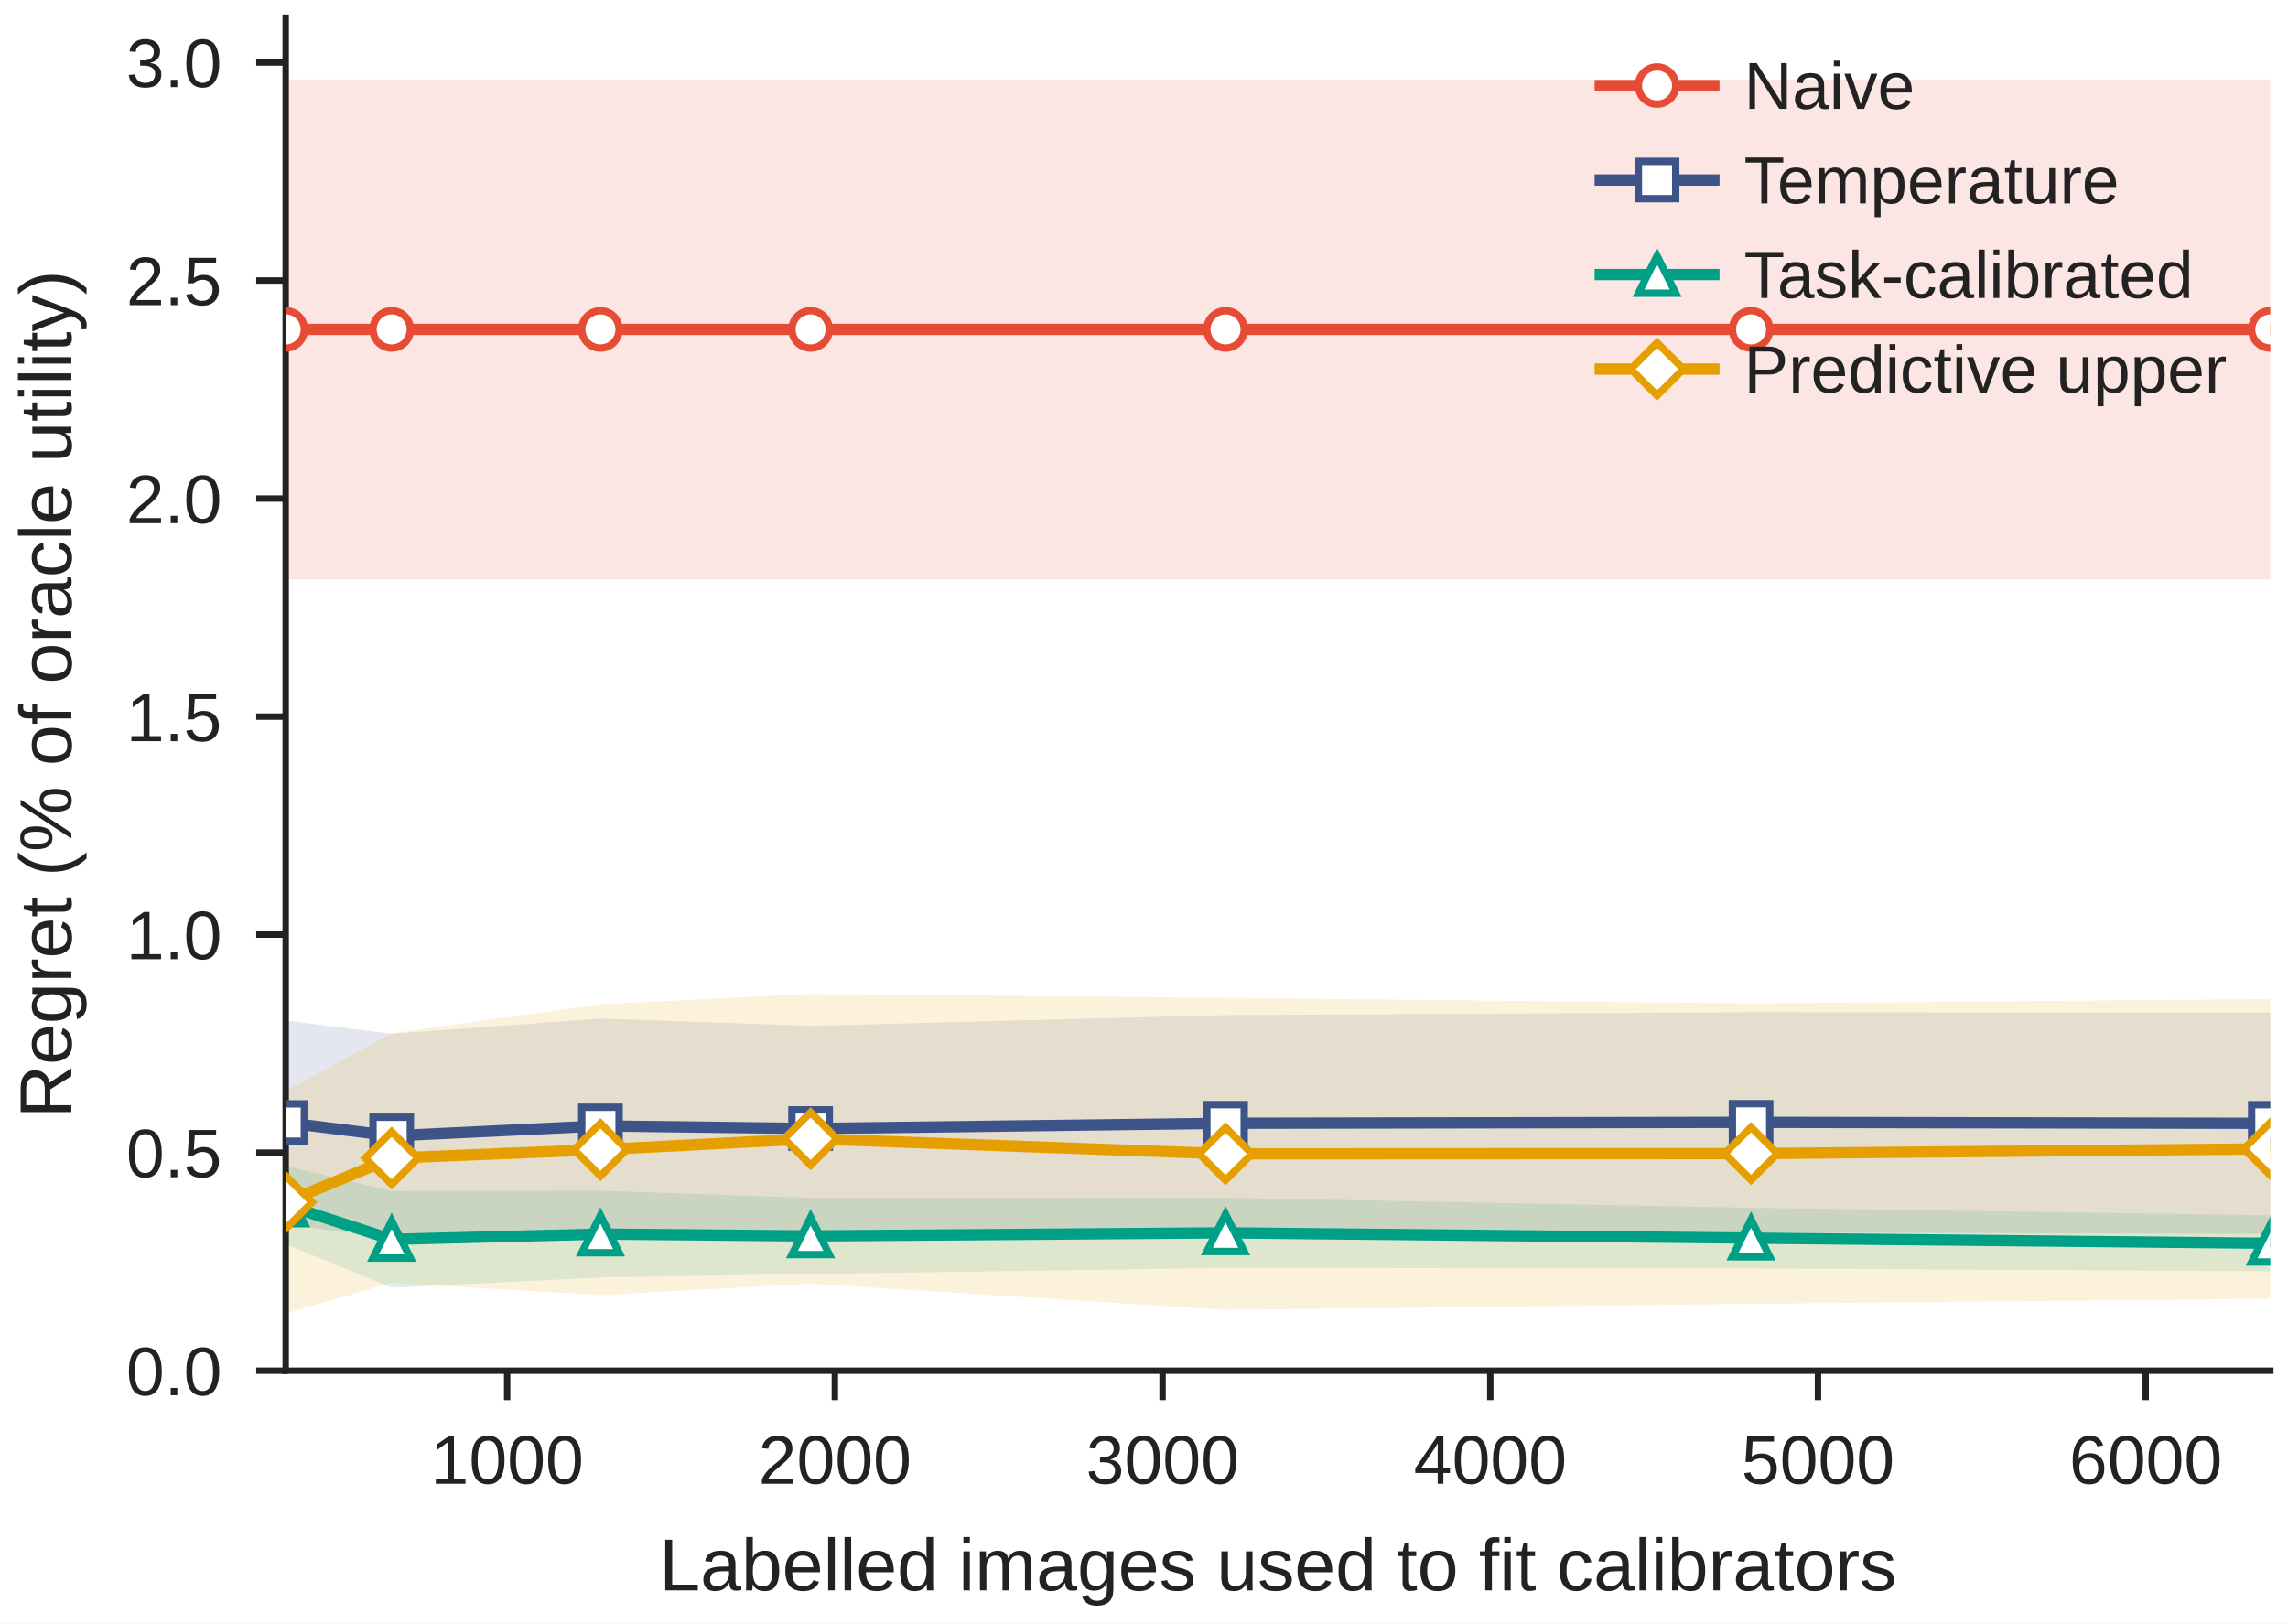
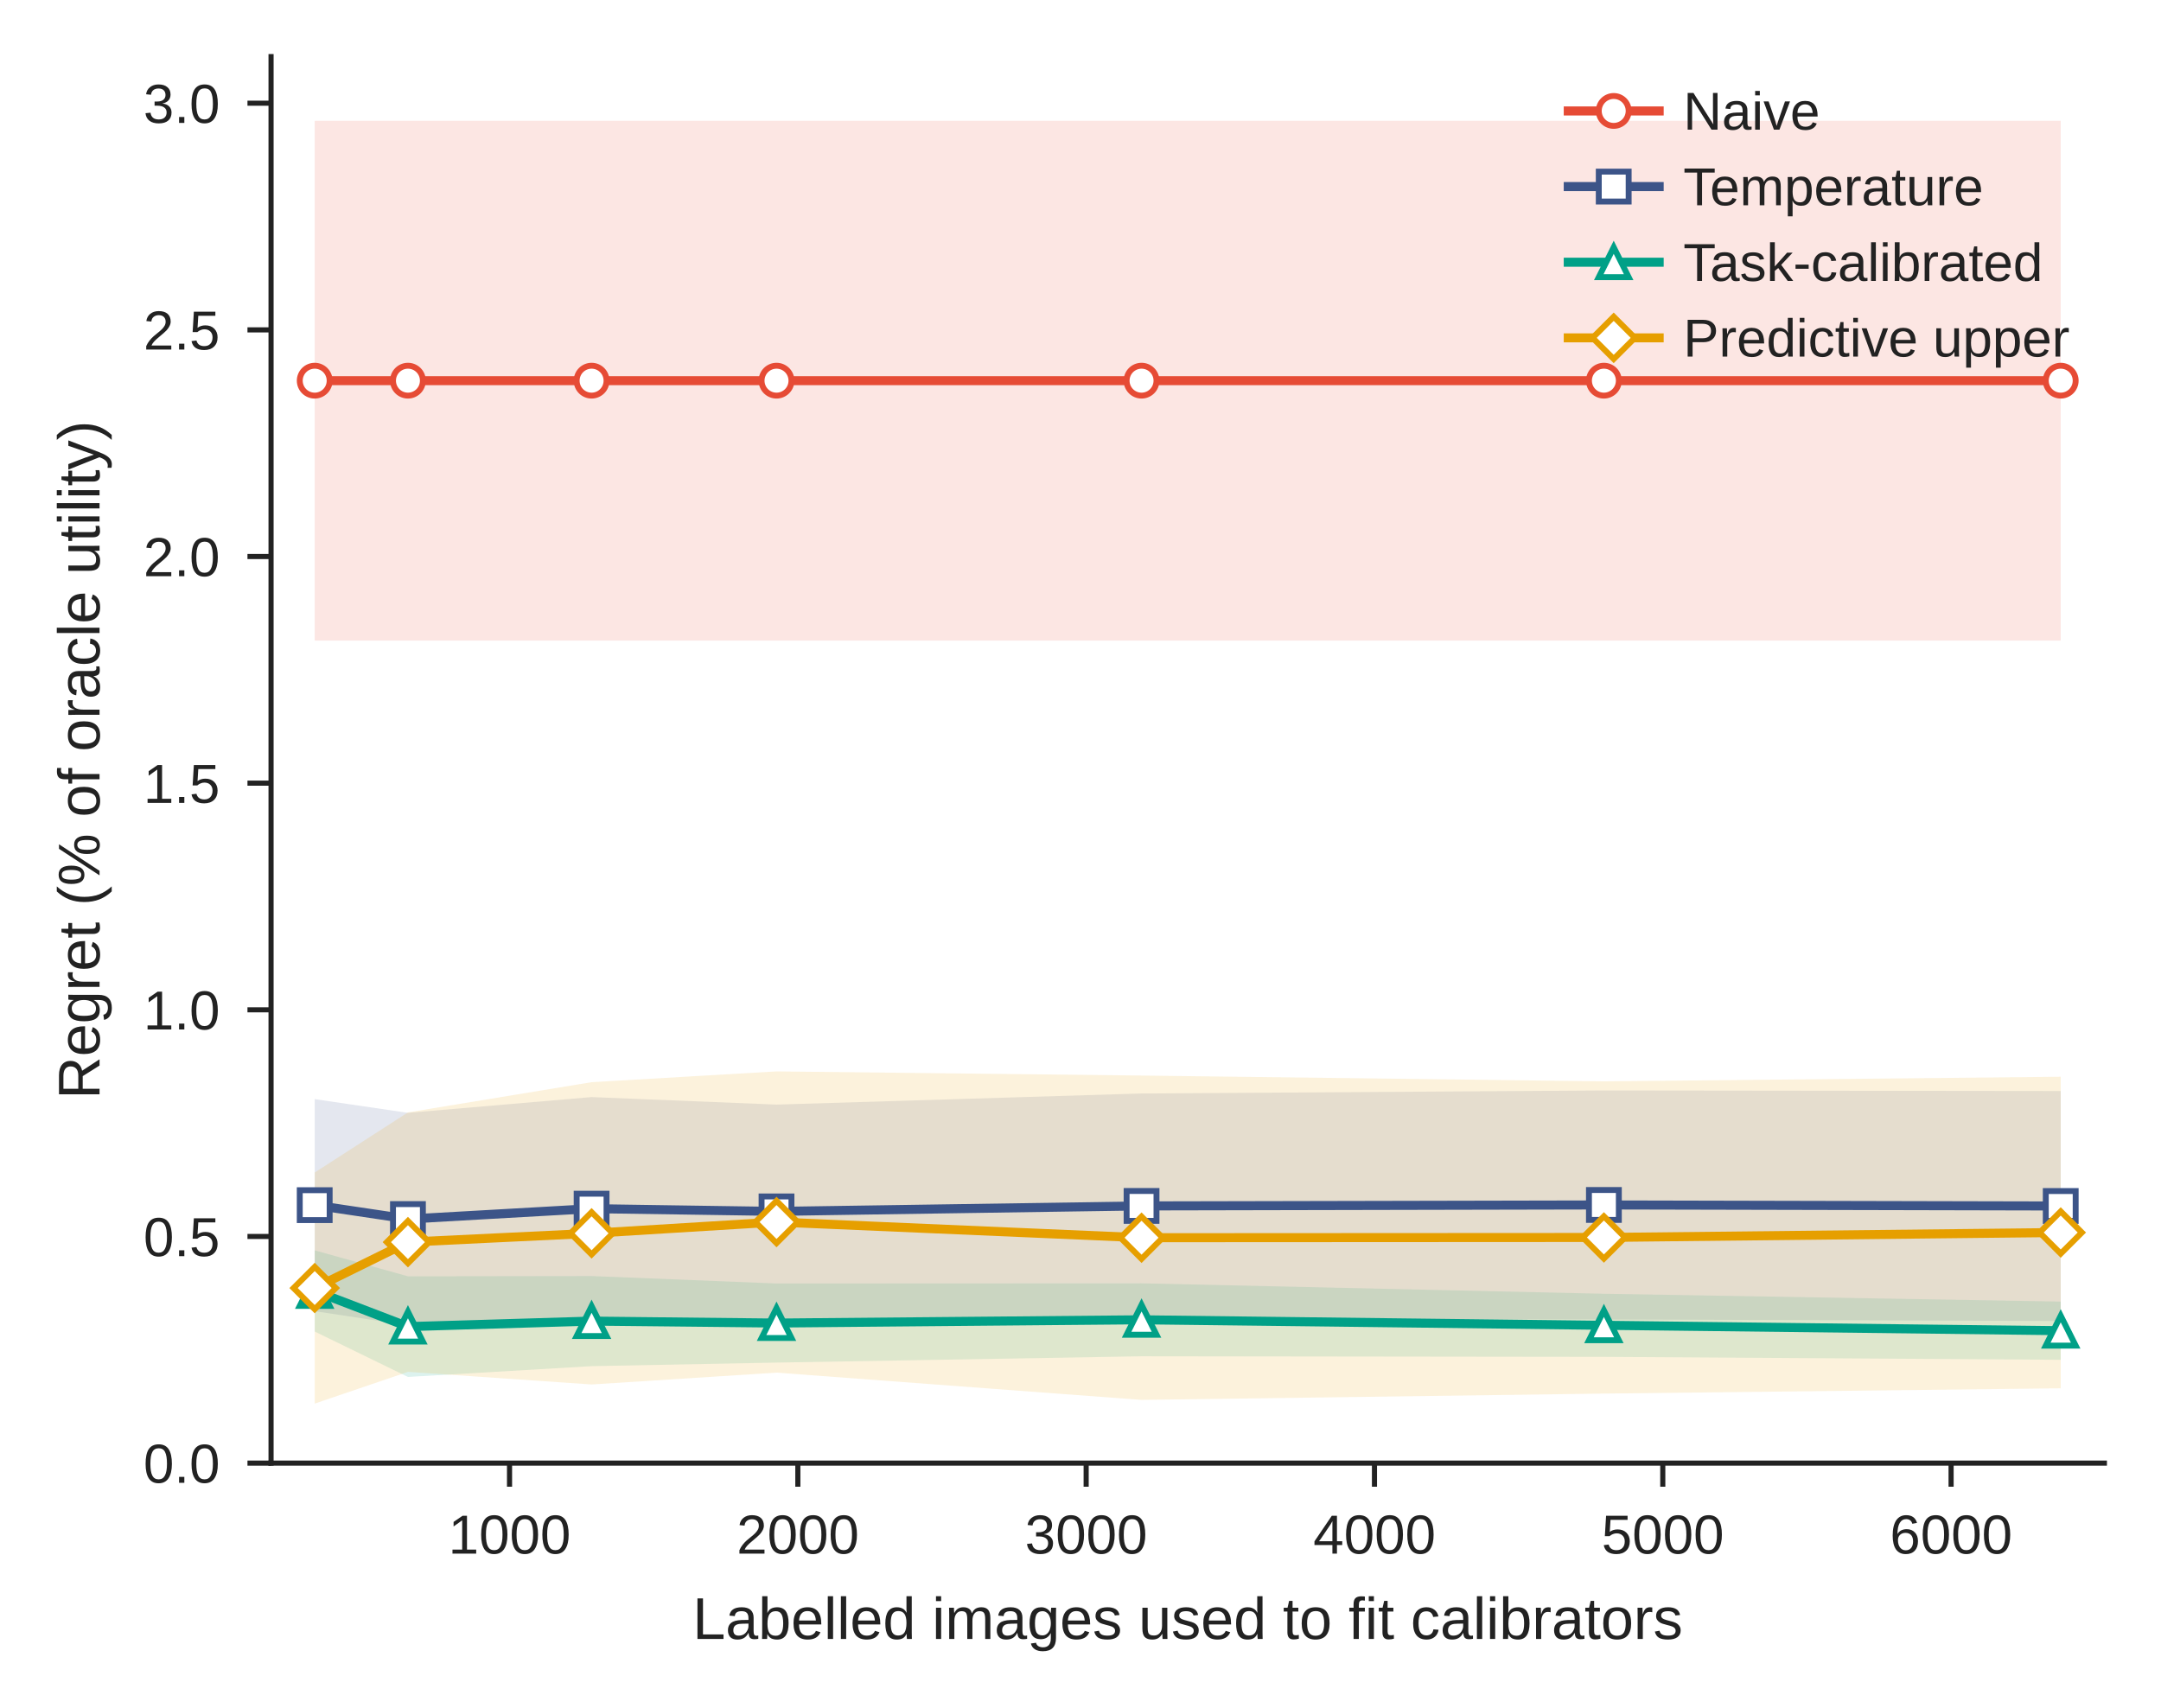
- <svg xmlns="http://www.w3.org/2000/svg" xmlns:xlink="http://www.w3.org/1999/xlink" width="232.792pt" height="165.24pt" viewBox="0 0 232.792 165.24" version="1.1">
+ <svg xmlns="http://www.w3.org/2000/svg" xmlns:xlink="http://www.w3.org/1999/xlink" width="274.8pt" height="217.2pt" viewBox="0 0 274.8 217.2" version="1.1">
  <defs>
    <style type="text/css">*{stroke-linejoin: round; stroke-linecap: butt}</style>
  </defs>
  <g id="figure_1">
    <g id="patch_1">
-       <path d="M -0 165.24  L 232.792 165.24  L 232.792 0  L -0 0  z " style="fill: #ffffff" />
+       <path d="M 0 217.2  L 274.8 217.2  L 274.8 0  L 0 0  z " style="fill: #ffffff" />
    </g>
    <g id="axes_1">
      <g id="patch_2">
-         <path d="M 29.068 139.5  L 230.992 139.5  L 230.992 1.8  L 29.068 1.8  z " style="fill: #ffffff" />
+         <path d="M 34.468 186.06  L 267.6 186.06  L 267.6 7.2  L 34.468 7.2  z " style="fill: #ffffff" />
      </g>
      <g id="FillBetweenPolyCollection_1">
        <defs>
-           <path id="m680ba28aa0" d="M 29.068 -157.16  L 29.068 -106.267  L 39.851 -106.267  L 61.09 -106.267  L 82.475 -106.267  L 124.691 -106.267  L 178.161 -106.267  L 230.992 -106.267  L 230.992 -157.16  L 230.992 -157.16  L 178.161 -157.16  L 124.691 -157.16  L 82.475 -157.16  L 61.09 -157.16  L 39.851 -157.16  L 29.068 -157.16  z " />
-         </defs>
-         <g clip-path="url(#pec46e2de86)">
-           <use xlink:href="#m680ba28aa0" x="0" y="165.24" style="fill: #e64b35; fill-opacity: 0.14" />
+           <path id="m03eee970af" d="M 40.019 -201.843  L 40.019 -135.738  L 51.875 -135.738  L 75.229 -135.738  L 98.744 -135.738  L 145.163 -135.738  L 203.957 -135.738  L 262.049 -135.738  L 262.049 -201.843  L 262.049 -201.843  L 203.957 -201.843  L 145.163 -201.843  L 98.744 -201.843  L 75.229 -201.843  L 51.875 -201.843  L 40.019 -201.843  z " />
+         </defs>
+         <g clip-path="url(#pa47604ea75)">
+           <use xlink:href="#m03eee970af" x="0" y="217.2" style="fill: #e64b35; fill-opacity: 0.14" />
        </g>
      </g>
      <g id="FillBetweenPolyCollection_2">
        <defs>
-           <path id="m9f9651c6ea" d="M 29.068 -61.374  L 29.068 -40.616  L 39.851 -39.235  L 61.09 -39.729  L 82.475 -39.928  L 124.691 -39.911  L 178.161 -39.806  L 230.992 -39.656  L 230.992 -62.171  L 230.992 -62.171  L 178.161 -62.224  L 124.691 -61.928  L 82.475 -60.839  L 61.09 -61.576  L 39.851 -60.033  L 29.068 -61.374  z " />
-         </defs>
-         <g clip-path="url(#pec46e2de86)">
-           <use xlink:href="#m9f9651c6ea" x="0" y="165.24" style="fill: #3c5488; fill-opacity: 0.14" />
+           <path id="m8317a8ab08" d="M 40.019 -77.426  L 40.019 -50.463  L 51.875 -48.669  L 75.229 -49.311  L 98.744 -49.57  L 145.163 -49.546  L 203.957 -49.41  L 262.049 -49.216  L 262.049 -78.46  L 262.049 -78.46  L 203.957 -78.529  L 145.163 -78.145  L 98.744 -76.731  L 75.229 -77.687  L 51.875 -75.683  L 40.019 -77.426  z " />
+         </defs>
+         <g clip-path="url(#pa47604ea75)">
+           <use xlink:href="#m8317a8ab08" x="0" y="217.2" style="fill: #3c5488; fill-opacity: 0.14" />
        </g>
      </g>
      <g id="FillBetweenPolyCollection_3">
        <defs>
-           <path id="mb63fb64f8c" d="M 29.068 -46.569  L 29.068 -38.622  L 39.851 -34.177  L 61.09 -35.233  L 82.475 -35.582  L 124.691 -36.2  L 178.161 -36.144  L 230.992 -35.856  L 230.992 -41.554  L 230.992 -41.554  L 178.161 -42.319  L 124.691 -43.341  L 82.475 -43.325  L 61.09 -44.054  L 39.851 -44.028  L 29.068 -46.569  z " />
-         </defs>
-         <g clip-path="url(#pec46e2de86)">
-           <use xlink:href="#mb63fb64f8c" x="0" y="165.24" style="fill: #00a087; fill-opacity: 0.14" />
+           <path id="mc1e6355a1b" d="M 40.019 -58.195  L 40.019 -47.872  L 51.875 -42.098  L 75.229 -43.47  L 98.744 -43.924  L 145.163 -44.726  L 203.957 -44.653  L 262.049 -44.279  L 262.049 -51.681  L 262.049 -51.681  L 203.957 -52.675  L 145.163 -54.002  L 98.744 -53.981  L 75.229 -54.928  L 51.875 -54.894  L 40.019 -58.195  z " />
+         </defs>
+         <g clip-path="url(#pa47604ea75)">
+           <use xlink:href="#mc1e6355a1b" x="0" y="217.2" style="fill: #00a087; fill-opacity: 0.14" />
        </g>
      </g>
      <g id="FillBetweenPolyCollection_4">
        <defs>
-           <path id="m6795ab96cd" d="M 29.068 -54.192  L 29.068 -31.567  L 39.851 -34.675  L 61.09 -33.439  L 82.475 -34.599  L 124.691 -31.93  L 178.161 -32.547  L 230.992 -33.064  L 230.992 -63.568  L 230.992 -63.568  L 178.161 -63.116  L 124.691 -63.684  L 82.475 -64.09  L 61.09 -63.035  L 39.851 -60.077  L 29.068 -54.192  z " />
-         </defs>
-         <g clip-path="url(#pec46e2de86)">
-           <use xlink:href="#m6795ab96cd" x="0" y="165.24" style="fill: #e69f00; fill-opacity: 0.14" />
+           <path id="mc68ab2733b" d="M 40.019 -68.097  L 40.019 -38.709  L 51.875 -42.745  L 75.229 -41.14  L 98.744 -42.646  L 145.163 -39.18  L 203.957 -39.982  L 262.049 -40.653  L 262.049 -80.275  L 262.049 -80.275  L 203.957 -79.688  L 145.163 -80.425  L 98.744 -80.953  L 75.229 -79.582  L 51.875 -75.74  L 40.019 -68.097  z " />
+         </defs>
+         <g clip-path="url(#pa47604ea75)">
+           <use xlink:href="#mc68ab2733b" x="0" y="217.2" style="fill: #e69f00; fill-opacity: 0.14" />
        </g>
      </g>
      <g id="matplotlib.axis_1">
        <g id="xtick_1">
          <g id="line2d_1">
            <defs>
-               <path id="m81139de919" d="M 0 0  L 0 3  " style="stroke: #222222; stroke-width: 0.65" />
+               <path id="m7d0cb6c1c3" d="M 0 0  L 0 3  " style="stroke: #222222; stroke-width: 0.65" />
            </defs>
            <g>
-               <use xlink:href="#m81139de919" x="51.6" y="139.5" style="fill: #222222; stroke: #222222; stroke-width: 0.65" />
+               <use xlink:href="#m7d0cb6c1c3" x="64.794" y="186.06" style="fill: #222222; stroke: #222222; stroke-width: 0.65" />
            </g>
          </g>
          <g id="text_1">
-             <text style="font-size: 7px; font-family: 'Liberation Sans', 'Arial', 'Helvetica', 'DejaVu Sans', sans-serif; text-anchor: middle; fill: #222222" x="51.6" y="151.01" transform="rotate(-0 51.59968 151.0105)">1000</text>
+             <text style="font-size: 7px; font-family: 'Liberation Sans', 'Arial', 'Helvetica', 'DejaVu Sans', sans-serif; text-anchor: middle; fill: #222222" x="64.794" y="197.57" transform="rotate(-0 64.79389 197.57)">1000</text>
          </g>
        </g>
        <g id="xtick_2">
          <g id="line2d_2">
            <g>
-               <use xlink:href="#m81139de919" x="84.942" y="139.5" style="fill: #222222; stroke: #222222; stroke-width: 0.65" />
+               <use xlink:href="#m7d0cb6c1c3" x="101.457" y="186.06" style="fill: #222222; stroke: #222222; stroke-width: 0.65" />
            </g>
          </g>
          <g id="text_2">
-             <text style="font-size: 7px; font-family: 'Liberation Sans', 'Arial', 'Helvetica', 'DejaVu Sans', sans-serif; text-anchor: middle; fill: #222222" x="84.942" y="151.01" transform="rotate(-0 84.94248 151.0105)">2000</text>
+             <text style="font-size: 7px; font-family: 'Liberation Sans', 'Arial', 'Helvetica', 'DejaVu Sans', sans-serif; text-anchor: middle; fill: #222222" x="101.457" y="197.57" transform="rotate(-0 101.4567 197.57)">2000</text>
          </g>
        </g>
        <g id="xtick_3">
          <g id="line2d_3">
            <g>
-               <use xlink:href="#m81139de919" x="118.285" y="139.5" style="fill: #222222; stroke: #222222; stroke-width: 0.65" />
+               <use xlink:href="#m7d0cb6c1c3" x="138.119" y="186.06" style="fill: #222222; stroke: #222222; stroke-width: 0.65" />
            </g>
          </g>
          <g id="text_3">
-             <text style="font-size: 7px; font-family: 'Liberation Sans', 'Arial', 'Helvetica', 'DejaVu Sans', sans-serif; text-anchor: middle; fill: #222222" x="118.285" y="151.01" transform="rotate(-0 118.2853 151.0105)">3000</text>
+             <text style="font-size: 7px; font-family: 'Liberation Sans', 'Arial', 'Helvetica', 'DejaVu Sans', sans-serif; text-anchor: middle; fill: #222222" x="138.119" y="197.57" transform="rotate(-0 138.1194 197.57)">3000</text>
          </g>
        </g>
        <g id="xtick_4">
          <g id="line2d_4">
            <g>
-               <use xlink:href="#m81139de919" x="151.628" y="139.5" style="fill: #222222; stroke: #222222; stroke-width: 0.65" />
+               <use xlink:href="#m7d0cb6c1c3" x="174.782" y="186.06" style="fill: #222222; stroke: #222222; stroke-width: 0.65" />
            </g>
          </g>
          <g id="text_4">
-             <text style="font-size: 7px; font-family: 'Liberation Sans', 'Arial', 'Helvetica', 'DejaVu Sans', sans-serif; text-anchor: middle; fill: #222222" x="151.628" y="151.01" transform="rotate(-0 151.6281 151.0105)">4000</text>
+             <text style="font-size: 7px; font-family: 'Liberation Sans', 'Arial', 'Helvetica', 'DejaVu Sans', sans-serif; text-anchor: middle; fill: #222222" x="174.782" y="197.57" transform="rotate(-0 174.7822 197.57)">4000</text>
          </g>
        </g>
        <g id="xtick_5">
          <g id="line2d_5">
            <g>
-               <use xlink:href="#m81139de919" x="184.971" y="139.5" style="fill: #222222; stroke: #222222; stroke-width: 0.65" />
+               <use xlink:href="#m7d0cb6c1c3" x="211.445" y="186.06" style="fill: #222222; stroke: #222222; stroke-width: 0.65" />
            </g>
          </g>
          <g id="text_5">
-             <text style="font-size: 7px; font-family: 'Liberation Sans', 'Arial', 'Helvetica', 'DejaVu Sans', sans-serif; text-anchor: middle; fill: #222222" x="184.971" y="151.01" transform="rotate(-0 184.9709 151.0105)">5000</text>
+             <text style="font-size: 7px; font-family: 'Liberation Sans', 'Arial', 'Helvetica', 'DejaVu Sans', sans-serif; text-anchor: middle; fill: #222222" x="211.445" y="197.57" transform="rotate(-0 211.445 197.57)">5000</text>
          </g>
        </g>
        <g id="xtick_6">
          <g id="line2d_6">
            <g>
-               <use xlink:href="#m81139de919" x="218.314" y="139.5" style="fill: #222222; stroke: #222222; stroke-width: 0.65" />
+               <use xlink:href="#m7d0cb6c1c3" x="248.108" y="186.06" style="fill: #222222; stroke: #222222; stroke-width: 0.65" />
            </g>
          </g>
          <g id="text_6">
-             <text style="font-size: 7px; font-family: 'Liberation Sans', 'Arial', 'Helvetica', 'DejaVu Sans', sans-serif; text-anchor: middle; fill: #222222" x="218.314" y="151.01" transform="rotate(-0 218.3137 151.0105)">6000</text>
+             <text style="font-size: 7px; font-family: 'Liberation Sans', 'Arial', 'Helvetica', 'DejaVu Sans', sans-serif; text-anchor: middle; fill: #222222" x="248.108" y="197.57" transform="rotate(-0 248.1078 197.57)">6000</text>
          </g>
        </g>
        <g id="text_7">
-           <text style="font-size: 7.5px; font-family: 'Liberation Sans', 'Arial', 'Helvetica', 'DejaVu Sans', sans-serif; text-anchor: middle; fill: #222222" x="130.03" y="161.861" transform="rotate(-0 130.0303 161.8615)">Labelled images used to fit calibrators</text>
+           <text style="font-size: 7.5px; font-family: 'Liberation Sans', 'Arial', 'Helvetica', 'DejaVu Sans', sans-serif; text-anchor: middle; fill: #222222" x="151.034" y="208.421" transform="rotate(-0 151.0339 208.421)">Labelled images used to fit calibrators</text>
        </g>
      </g>
      <g id="matplotlib.axis_2">
        <g id="ytick_1">
          <g id="line2d_7">
            <defs>
-               <path id="mcc5552a70d" d="M 0 0  L -3 0  " style="stroke: #222222; stroke-width: 0.65" />
+               <path id="m920cd42052" d="M 0 0  L -3 0  " style="stroke: #222222; stroke-width: 0.65" />
            </defs>
            <g>
-               <use xlink:href="#mcc5552a70d" x="29.068" y="139.5" style="fill: #222222; stroke: #222222; stroke-width: 0.65" />
+               <use xlink:href="#m920cd42052" x="34.468" y="186.06" style="fill: #222222; stroke: #222222; stroke-width: 0.65" />
            </g>
          </g>
          <g id="text_8">
-             <text style="font-size: 7px; font-family: 'Liberation Sans', 'Arial', 'Helvetica', 'DejaVu Sans', sans-serif; text-anchor: end; fill: #222222" x="22.568" y="142.005" transform="rotate(-0 22.56828 142.0052)">0.0</text>
+             <text style="font-size: 7px; font-family: 'Liberation Sans', 'Arial', 'Helvetica', 'DejaVu Sans', sans-serif; text-anchor: end; fill: #222222" x="27.968" y="188.565" transform="rotate(-0 27.96828 188.5648)">0.0</text>
          </g>
        </g>
        <g id="ytick_2">
          <g id="line2d_8">
            <g>
-               <use xlink:href="#mcc5552a70d" x="29.068" y="117.31" style="fill: #222222; stroke: #222222; stroke-width: 0.65" />
+               <use xlink:href="#m920cd42052" x="34.468" y="157.237" style="fill: #222222; stroke: #222222; stroke-width: 0.65" />
            </g>
          </g>
          <g id="text_9">
-             <text style="font-size: 7px; font-family: 'Liberation Sans', 'Arial', 'Helvetica', 'DejaVu Sans', sans-serif; text-anchor: end; fill: #222222" x="22.568" y="119.816" transform="rotate(-0 22.56828 119.8155)">0.5</text>
+             <text style="font-size: 7px; font-family: 'Liberation Sans', 'Arial', 'Helvetica', 'DejaVu Sans', sans-serif; text-anchor: end; fill: #222222" x="27.968" y="159.742" transform="rotate(-0 27.96828 159.7424)">0.5</text>
          </g>
        </g>
        <g id="ytick_3">
          <g id="line2d_9">
            <g>
-               <use xlink:href="#mcc5552a70d" x="29.068" y="95.121" style="fill: #222222; stroke: #222222; stroke-width: 0.65" />
+               <use xlink:href="#m920cd42052" x="34.468" y="128.415" style="fill: #222222; stroke: #222222; stroke-width: 0.65" />
            </g>
          </g>
          <g id="text_10">
-             <text style="font-size: 7px; font-family: 'Liberation Sans', 'Arial', 'Helvetica', 'DejaVu Sans', sans-serif; text-anchor: end; fill: #222222" x="22.568" y="97.626" transform="rotate(-0 22.56828 97.62582)">1.0</text>
+             <text style="font-size: 7px; font-family: 'Liberation Sans', 'Arial', 'Helvetica', 'DejaVu Sans', sans-serif; text-anchor: end; fill: #222222" x="27.968" y="130.92" transform="rotate(-0 27.96828 130.92)">1.0</text>
          </g>
        </g>
        <g id="ytick_4">
          <g id="line2d_10">
            <g>
-               <use xlink:href="#mcc5552a70d" x="29.068" y="72.931" style="fill: #222222; stroke: #222222; stroke-width: 0.65" />
+               <use xlink:href="#m920cd42052" x="34.468" y="99.592" style="fill: #222222; stroke: #222222; stroke-width: 0.65" />
            </g>
          </g>
          <g id="text_11">
-             <text style="font-size: 7px; font-family: 'Liberation Sans', 'Arial', 'Helvetica', 'DejaVu Sans', sans-serif; text-anchor: end; fill: #222222" x="22.568" y="75.436" transform="rotate(-0 22.56828 75.43612)">1.5</text>
+             <text style="font-size: 7px; font-family: 'Liberation Sans', 'Arial', 'Helvetica', 'DejaVu Sans', sans-serif; text-anchor: end; fill: #222222" x="27.968" y="102.098" transform="rotate(-0 27.96828 102.0976)">1.5</text>
          </g>
        </g>
        <g id="ytick_5">
          <g id="line2d_11">
            <g>
-               <use xlink:href="#mcc5552a70d" x="29.068" y="50.741" style="fill: #222222; stroke: #222222; stroke-width: 0.65" />
+               <use xlink:href="#m920cd42052" x="34.468" y="70.77" style="fill: #222222; stroke: #222222; stroke-width: 0.65" />
            </g>
          </g>
          <g id="text_12">
-             <text style="font-size: 7px; font-family: 'Liberation Sans', 'Arial', 'Helvetica', 'DejaVu Sans', sans-serif; text-anchor: end; fill: #222222" x="22.568" y="53.246" transform="rotate(-0 22.56828 53.24641)">2.0</text>
+             <text style="font-size: 7px; font-family: 'Liberation Sans', 'Arial', 'Helvetica', 'DejaVu Sans', sans-serif; text-anchor: end; fill: #222222" x="27.968" y="73.275" transform="rotate(-0 27.96828 73.27528)">2.0</text>
          </g>
        </g>
        <g id="ytick_6">
          <g id="line2d_12">
            <g>
-               <use xlink:href="#mcc5552a70d" x="29.068" y="28.551" style="fill: #222222; stroke: #222222; stroke-width: 0.65" />
+               <use xlink:href="#m920cd42052" x="34.468" y="41.948" style="fill: #222222; stroke: #222222; stroke-width: 0.65" />
            </g>
          </g>
          <g id="text_13">
-             <text style="font-size: 7px; font-family: 'Liberation Sans', 'Arial', 'Helvetica', 'DejaVu Sans', sans-serif; text-anchor: end; fill: #222222" x="22.568" y="31.057" transform="rotate(-0 22.56828 31.0567)">2.5</text>
+             <text style="font-size: 7px; font-family: 'Liberation Sans', 'Arial', 'Helvetica', 'DejaVu Sans', sans-serif; text-anchor: end; fill: #222222" x="27.968" y="44.453" transform="rotate(-0 27.96828 44.45291)">2.5</text>
          </g>
        </g>
        <g id="ytick_7">
          <g id="line2d_13">
            <g>
-               <use xlink:href="#mcc5552a70d" x="29.068" y="6.362" style="fill: #222222; stroke: #222222; stroke-width: 0.65" />
+               <use xlink:href="#m920cd42052" x="34.468" y="13.125" style="fill: #222222; stroke: #222222; stroke-width: 0.65" />
            </g>
          </g>
          <g id="text_14">
-             <text style="font-size: 7px; font-family: 'Liberation Sans', 'Arial', 'Helvetica', 'DejaVu Sans', sans-serif; text-anchor: end; fill: #222222" x="22.568" y="8.867" transform="rotate(-0 22.56828 8.866997)">3.0</text>
+             <text style="font-size: 7px; font-family: 'Liberation Sans', 'Arial', 'Helvetica', 'DejaVu Sans', sans-serif; text-anchor: end; fill: #222222" x="27.968" y="15.631" transform="rotate(-0 27.96828 15.63054)">3.0</text>
          </g>
        </g>
        <g id="text_15">
-           <text style="font-size: 7.5px; font-family: 'Liberation Sans', 'Arial', 'Helvetica', 'DejaVu Sans', sans-serif; text-anchor: middle; fill: #222222" x="7.26" y="70.65" transform="rotate(-90 7.259766 70.65)">Regret (% of oracle utility)</text>
+           <text style="font-size: 7.5px; font-family: 'Liberation Sans', 'Arial', 'Helvetica', 'DejaVu Sans', sans-serif; text-anchor: middle; fill: #222222" x="12.66" y="96.63" transform="rotate(-90 12.65977 96.62976)">Regret (% of oracle utility)</text>
        </g>
      </g>
      <g id="patch_3">
-         <path d="M 29.068 139.5  L 29.068 1.8  " style="fill: none; stroke: #222222; stroke-width: 0.65; stroke-linejoin: miter; stroke-linecap: square" />
+         <path d="M 34.468 186.06  L 34.468 7.2  " style="fill: none; stroke: #222222; stroke-width: 0.65; stroke-linejoin: miter; stroke-linecap: square" />
      </g>
      <g id="patch_4">
-         <path d="M 29.068 139.5  L 230.992 139.5  " style="fill: none; stroke: #222222; stroke-width: 0.65; stroke-linejoin: miter; stroke-linecap: square" />
+         <path d="M 34.468 186.06  L 267.6 186.06  " style="fill: none; stroke: #222222; stroke-width: 0.65; stroke-linejoin: miter; stroke-linecap: square" />
      </g>
      <g id="line2d_14">
-         <path d="M 29.068 33.526  L 39.851 33.526  L 61.09 33.526  L 82.475 33.526  L 124.691 33.526  L 178.161 33.526  L 230.992 33.526  " clip-path="url(#pec46e2de86)" style="fill: none; stroke: #e64b35; stroke-width: 1.15; stroke-linecap: square" />
-         <defs>
-           <path id="me1350271ec" d="M 0 1.9  C 0.504 1.9 0.987 1.7 1.344 1.344  C 1.7 0.987 1.9 0.504 1.9 0  C 1.9 -0.504 1.7 -0.987 1.344 -1.344  C 0.987 -1.7 0.504 -1.9 0 -1.9  C -0.504 -1.9 -0.987 -1.7 -1.344 -1.344  C -1.7 -0.987 -1.9 -0.504 -1.9 0  C -1.9 0.504 -1.7 0.987 -1.344 1.344  C -0.987 1.7 -0.504 1.9 0 1.9  z " style="stroke: #e64b35; stroke-width: 0.75" />
-         </defs>
-         <g clip-path="url(#pec46e2de86)">
-           <use xlink:href="#me1350271ec" x="29.068" y="33.526" style="fill: #ffffff; stroke: #e64b35; stroke-width: 0.75" />
-           <use xlink:href="#me1350271ec" x="39.851" y="33.526" style="fill: #ffffff; stroke: #e64b35; stroke-width: 0.75" />
-           <use xlink:href="#me1350271ec" x="61.09" y="33.526" style="fill: #ffffff; stroke: #e64b35; stroke-width: 0.75" />
-           <use xlink:href="#me1350271ec" x="82.475" y="33.526" style="fill: #ffffff; stroke: #e64b35; stroke-width: 0.75" />
-           <use xlink:href="#me1350271ec" x="124.691" y="33.526" style="fill: #ffffff; stroke: #e64b35; stroke-width: 0.75" />
-           <use xlink:href="#me1350271ec" x="178.161" y="33.526" style="fill: #ffffff; stroke: #e64b35; stroke-width: 0.75" />
-           <use xlink:href="#me1350271ec" x="230.992" y="33.526" style="fill: #ffffff; stroke: #e64b35; stroke-width: 0.75" />
+         <path d="M 40.019 48.409  L 51.875 48.409  L 75.229 48.409  L 98.744 48.409  L 145.163 48.409  L 203.957 48.409  L 262.049 48.409  " clip-path="url(#pa47604ea75)" style="fill: none; stroke: #e64b35; stroke-width: 1.15; stroke-linecap: square" />
+         <defs>
+           <path id="m0419f8def1" d="M 0 1.9  C 0.504 1.9 0.987 1.7 1.344 1.344  C 1.7 0.987 1.9 0.504 1.9 0  C 1.9 -0.504 1.7 -0.987 1.344 -1.344  C 0.987 -1.7 0.504 -1.9 0 -1.9  C -0.504 -1.9 -0.987 -1.7 -1.344 -1.344  C -1.7 -0.987 -1.9 -0.504 -1.9 0  C -1.9 0.504 -1.7 0.987 -1.344 1.344  C -0.987 1.7 -0.504 1.9 0 1.9  z " style="stroke: #e64b35; stroke-width: 0.75" />
+         </defs>
+         <g clip-path="url(#pa47604ea75)">
+           <use xlink:href="#m0419f8def1" x="40.019" y="48.409" style="fill: #ffffff; stroke: #e64b35; stroke-width: 0.75" />
+           <use xlink:href="#m0419f8def1" x="51.875" y="48.409" style="fill: #ffffff; stroke: #e64b35; stroke-width: 0.75" />
+           <use xlink:href="#m0419f8def1" x="75.229" y="48.409" style="fill: #ffffff; stroke: #e64b35; stroke-width: 0.75" />
+           <use xlink:href="#m0419f8def1" x="98.744" y="48.409" style="fill: #ffffff; stroke: #e64b35; stroke-width: 0.75" />
+           <use xlink:href="#m0419f8def1" x="145.163" y="48.409" style="fill: #ffffff; stroke: #e64b35; stroke-width: 0.75" />
+           <use xlink:href="#m0419f8def1" x="203.957" y="48.409" style="fill: #ffffff; stroke: #e64b35; stroke-width: 0.75" />
+           <use xlink:href="#m0419f8def1" x="262.049" y="48.409" style="fill: #ffffff; stroke: #e64b35; stroke-width: 0.75" />
        </g>
      </g>
      <g id="line2d_15">
-         <path d="M 29.068 114.245  L 39.851 115.606  L 61.09 114.588  L 82.475 114.856  L 124.691 114.321  L 178.161 114.225  L 230.992 114.327  " clip-path="url(#pec46e2de86)" style="fill: none; stroke: #3c5488; stroke-width: 1.15; stroke-linecap: square" />
-         <defs>
-           <path id="me155fc7fc2" d="M -1.9 1.9  L 1.9 1.9  L 1.9 -1.9  L -1.9 -1.9  z " style="stroke: #3c5488; stroke-width: 0.75; stroke-linejoin: miter" />
-         </defs>
-         <g clip-path="url(#pec46e2de86)">
-           <use xlink:href="#me155fc7fc2" x="29.068" y="114.245" style="fill: #ffffff; stroke: #3c5488; stroke-width: 0.75; stroke-linejoin: miter" />
-           <use xlink:href="#me155fc7fc2" x="39.851" y="115.606" style="fill: #ffffff; stroke: #3c5488; stroke-width: 0.75; stroke-linejoin: miter" />
-           <use xlink:href="#me155fc7fc2" x="61.09" y="114.588" style="fill: #ffffff; stroke: #3c5488; stroke-width: 0.75; stroke-linejoin: miter" />
-           <use xlink:href="#me155fc7fc2" x="82.475" y="114.856" style="fill: #ffffff; stroke: #3c5488; stroke-width: 0.75; stroke-linejoin: miter" />
-           <use xlink:href="#me155fc7fc2" x="124.691" y="114.321" style="fill: #ffffff; stroke: #3c5488; stroke-width: 0.75; stroke-linejoin: miter" />
-           <use xlink:href="#me155fc7fc2" x="178.161" y="114.225" style="fill: #ffffff; stroke: #3c5488; stroke-width: 0.75; stroke-linejoin: miter" />
-           <use xlink:href="#me155fc7fc2" x="230.992" y="114.327" style="fill: #ffffff; stroke: #3c5488; stroke-width: 0.75; stroke-linejoin: miter" />
+         <path d="M 40.019 153.255  L 51.875 155.024  L 75.229 153.701  L 98.744 154.049  L 145.163 153.354  L 203.957 153.23  L 262.049 153.362  " clip-path="url(#pa47604ea75)" style="fill: none; stroke: #3c5488; stroke-width: 1.15; stroke-linecap: square" />
+         <defs>
+           <path id="m7157484150" d="M -1.9 1.9  L 1.9 1.9  L 1.9 -1.9  L -1.9 -1.9  z " style="stroke: #3c5488; stroke-width: 0.75; stroke-linejoin: miter" />
+         </defs>
+         <g clip-path="url(#pa47604ea75)">
+           <use xlink:href="#m7157484150" x="40.019" y="153.255" style="fill: #ffffff; stroke: #3c5488; stroke-width: 0.75; stroke-linejoin: miter" />
+           <use xlink:href="#m7157484150" x="51.875" y="155.024" style="fill: #ffffff; stroke: #3c5488; stroke-width: 0.75; stroke-linejoin: miter" />
+           <use xlink:href="#m7157484150" x="75.229" y="153.701" style="fill: #ffffff; stroke: #3c5488; stroke-width: 0.75; stroke-linejoin: miter" />
+           <use xlink:href="#m7157484150" x="98.744" y="154.049" style="fill: #ffffff; stroke: #3c5488; stroke-width: 0.75; stroke-linejoin: miter" />
+           <use xlink:href="#m7157484150" x="145.163" y="153.354" style="fill: #ffffff; stroke: #3c5488; stroke-width: 0.75; stroke-linejoin: miter" />
+           <use xlink:href="#m7157484150" x="203.957" y="153.23" style="fill: #ffffff; stroke: #3c5488; stroke-width: 0.75; stroke-linejoin: miter" />
+           <use xlink:href="#m7157484150" x="262.049" y="153.362" style="fill: #ffffff; stroke: #3c5488; stroke-width: 0.75; stroke-linejoin: miter" />
        </g>
      </g>
      <g id="line2d_16">
-         <path d="M 29.068 122.644  L 39.851 126.138  L 61.09 125.597  L 82.475 125.786  L 124.691 125.47  L 178.161 126.009  L 230.992 126.535  " clip-path="url(#pec46e2de86)" style="fill: none; stroke: #00a087; stroke-width: 1.15; stroke-linecap: square" />
-         <defs>
-           <path id="m49bf0d6b73" d="M 0 -1.9  L -1.9 1.9  L 1.9 1.9  z " style="stroke: #00a087; stroke-width: 0.75; stroke-linejoin: miter" />
-         </defs>
-         <g clip-path="url(#pec46e2de86)">
-           <use xlink:href="#m49bf0d6b73" x="29.068" y="122.644" style="fill: #ffffff; stroke: #00a087; stroke-width: 0.75; stroke-linejoin: miter" />
-           <use xlink:href="#m49bf0d6b73" x="39.851" y="126.138" style="fill: #ffffff; stroke: #00a087; stroke-width: 0.75; stroke-linejoin: miter" />
-           <use xlink:href="#m49bf0d6b73" x="61.09" y="125.597" style="fill: #ffffff; stroke: #00a087; stroke-width: 0.75; stroke-linejoin: miter" />
-           <use xlink:href="#m49bf0d6b73" x="82.475" y="125.786" style="fill: #ffffff; stroke: #00a087; stroke-width: 0.75; stroke-linejoin: miter" />
-           <use xlink:href="#m49bf0d6b73" x="124.691" y="125.47" style="fill: #ffffff; stroke: #00a087; stroke-width: 0.75; stroke-linejoin: miter" />
-           <use xlink:href="#m49bf0d6b73" x="178.161" y="126.009" style="fill: #ffffff; stroke: #00a087; stroke-width: 0.75; stroke-linejoin: miter" />
-           <use xlink:href="#m49bf0d6b73" x="230.992" y="126.535" style="fill: #ffffff; stroke: #00a087; stroke-width: 0.75; stroke-linejoin: miter" />
+         <path d="M 40.019 164.166  L 51.875 168.703  L 75.229 168.001  L 98.744 168.247  L 145.163 167.835  L 203.957 168.535  L 262.049 169.219  " clip-path="url(#pa47604ea75)" style="fill: none; stroke: #00a087; stroke-width: 1.15; stroke-linecap: square" />
+         <defs>
+           <path id="mc7a79802e5" d="M 0 -1.9  L -1.9 1.9  L 1.9 1.9  z " style="stroke: #00a087; stroke-width: 0.75; stroke-linejoin: miter" />
+         </defs>
+         <g clip-path="url(#pa47604ea75)">
+           <use xlink:href="#mc7a79802e5" x="40.019" y="164.166" style="fill: #ffffff; stroke: #00a087; stroke-width: 0.75; stroke-linejoin: miter" />
+           <use xlink:href="#mc7a79802e5" x="51.875" y="168.703" style="fill: #ffffff; stroke: #00a087; stroke-width: 0.75; stroke-linejoin: miter" />
+           <use xlink:href="#mc7a79802e5" x="75.229" y="168.001" style="fill: #ffffff; stroke: #00a087; stroke-width: 0.75; stroke-linejoin: miter" />
+           <use xlink:href="#mc7a79802e5" x="98.744" y="168.247" style="fill: #ffffff; stroke: #00a087; stroke-width: 0.75; stroke-linejoin: miter" />
+           <use xlink:href="#mc7a79802e5" x="145.163" y="167.835" style="fill: #ffffff; stroke: #00a087; stroke-width: 0.75; stroke-linejoin: miter" />
+           <use xlink:href="#mc7a79802e5" x="203.957" y="168.535" style="fill: #ffffff; stroke: #00a087; stroke-width: 0.75; stroke-linejoin: miter" />
+           <use xlink:href="#mc7a79802e5" x="262.049" y="169.219" style="fill: #ffffff; stroke: #00a087; stroke-width: 0.75; stroke-linejoin: miter" />
        </g>
      </g>
      <g id="line2d_17">
-         <path d="M 29.068 122.36  L 39.851 117.864  L 61.09 117.003  L 82.475 115.896  L 124.691 117.433  L 178.161 117.409  L 230.992 116.924  " clip-path="url(#pec46e2de86)" style="fill: none; stroke: #e69f00; stroke-width: 1.15; stroke-linecap: square" />
-         <defs>
-           <path id="mf9e7b428db" d="M 0 2.687  L 2.687 0  L 0 -2.687  L -2.687 0  z " style="stroke: #e69f00; stroke-width: 0.75; stroke-linejoin: miter" />
-         </defs>
-         <g clip-path="url(#pec46e2de86)">
-           <use xlink:href="#mf9e7b428db" x="29.068" y="122.36" style="fill: #ffffff; stroke: #e69f00; stroke-width: 0.75; stroke-linejoin: miter" />
-           <use xlink:href="#mf9e7b428db" x="39.851" y="117.864" style="fill: #ffffff; stroke: #e69f00; stroke-width: 0.75; stroke-linejoin: miter" />
-           <use xlink:href="#mf9e7b428db" x="61.09" y="117.003" style="fill: #ffffff; stroke: #e69f00; stroke-width: 0.75; stroke-linejoin: miter" />
-           <use xlink:href="#mf9e7b428db" x="82.475" y="115.896" style="fill: #ffffff; stroke: #e69f00; stroke-width: 0.75; stroke-linejoin: miter" />
-           <use xlink:href="#mf9e7b428db" x="124.691" y="117.433" style="fill: #ffffff; stroke: #e69f00; stroke-width: 0.75; stroke-linejoin: miter" />
-           <use xlink:href="#mf9e7b428db" x="178.161" y="117.409" style="fill: #ffffff; stroke: #e69f00; stroke-width: 0.75; stroke-linejoin: miter" />
-           <use xlink:href="#mf9e7b428db" x="230.992" y="116.924" style="fill: #ffffff; stroke: #e69f00; stroke-width: 0.75; stroke-linejoin: miter" />
+         <path d="M 40.019 163.797  L 51.875 157.957  L 75.229 156.838  L 98.744 155.4  L 145.163 157.397  L 203.957 157.365  L 262.049 156.735  " clip-path="url(#pa47604ea75)" style="fill: none; stroke: #e69f00; stroke-width: 1.15; stroke-linecap: square" />
+         <defs>
+           <path id="m299f4636f3" d="M 0 2.687  L 2.687 0  L 0 -2.687  L -2.687 0  z " style="stroke: #e69f00; stroke-width: 0.75; stroke-linejoin: miter" />
+         </defs>
+         <g clip-path="url(#pa47604ea75)">
+           <use xlink:href="#m299f4636f3" x="40.019" y="163.797" style="fill: #ffffff; stroke: #e69f00; stroke-width: 0.75; stroke-linejoin: miter" />
+           <use xlink:href="#m299f4636f3" x="51.875" y="157.957" style="fill: #ffffff; stroke: #e69f00; stroke-width: 0.75; stroke-linejoin: miter" />
+           <use xlink:href="#m299f4636f3" x="75.229" y="156.838" style="fill: #ffffff; stroke: #e69f00; stroke-width: 0.75; stroke-linejoin: miter" />
+           <use xlink:href="#m299f4636f3" x="98.744" y="155.4" style="fill: #ffffff; stroke: #e69f00; stroke-width: 0.75; stroke-linejoin: miter" />
+           <use xlink:href="#m299f4636f3" x="145.163" y="157.397" style="fill: #ffffff; stroke: #e69f00; stroke-width: 0.75; stroke-linejoin: miter" />
+           <use xlink:href="#m299f4636f3" x="203.957" y="157.365" style="fill: #ffffff; stroke: #e69f00; stroke-width: 0.75; stroke-linejoin: miter" />
+           <use xlink:href="#m299f4636f3" x="262.049" y="156.735" style="fill: #ffffff; stroke: #e69f00; stroke-width: 0.75; stroke-linejoin: miter" />
        </g>
      </g>
      <g id="legend_1">
        <g id="line2d_18">
-           <path d="M 162.818 8.707  L 168.598 8.707  L 174.378 8.707  " style="fill: none; stroke: #e64b35; stroke-width: 1.15; stroke-linecap: square" />
+           <path d="M 199.425 14.107  L 205.205 14.107  L 210.985 14.107  " style="fill: none; stroke: #e64b35; stroke-width: 1.15; stroke-linecap: square" />
          <g>
-             <use xlink:href="#me1350271ec" x="168.598" y="8.707" style="fill: #ffffff; stroke: #e64b35; stroke-width: 0.75" />
+             <use xlink:href="#m0419f8def1" x="205.205" y="14.107" style="fill: #ffffff; stroke: #e64b35; stroke-width: 0.75" />
          </g>
        </g>
        <g id="text_16">
-           <text style="font-size: 6.8px; font-family: 'Liberation Sans', 'Arial', 'Helvetica', 'DejaVu Sans', sans-serif; text-anchor: start; fill: #222222" x="177.438" y="11.087" transform="rotate(-0 177.438 11.08731)">Naive</text>
+           <text style="font-size: 6.8px; font-family: 'Liberation Sans', 'Arial', 'Helvetica', 'DejaVu Sans', sans-serif; text-anchor: start; fill: #222222" x="214.045" y="16.487" transform="rotate(-0 214.0453 16.48731)">Naive</text>
        </g>
        <g id="line2d_19">
-           <path d="M 162.818 18.326  L 168.598 18.326  L 174.378 18.326  " style="fill: none; stroke: #3c5488; stroke-width: 1.15; stroke-linecap: square" />
+           <path d="M 199.425 23.726  L 205.205 23.726  L 210.985 23.726  " style="fill: none; stroke: #3c5488; stroke-width: 1.15; stroke-linecap: square" />
          <g>
-             <use xlink:href="#me155fc7fc2" x="168.598" y="18.326" style="fill: #ffffff; stroke: #3c5488; stroke-width: 0.75; stroke-linejoin: miter" />
+             <use xlink:href="#m7157484150" x="205.205" y="23.726" style="fill: #ffffff; stroke: #3c5488; stroke-width: 0.75; stroke-linejoin: miter" />
          </g>
        </g>
        <g id="text_17">
-           <text style="font-size: 6.8px; font-family: 'Liberation Sans', 'Arial', 'Helvetica', 'DejaVu Sans', sans-serif; text-anchor: start; fill: #222222" x="177.438" y="20.706" transform="rotate(-0 177.438 20.70613)">Temperature</text>
+           <text style="font-size: 6.8px; font-family: 'Liberation Sans', 'Arial', 'Helvetica', 'DejaVu Sans', sans-serif; text-anchor: start; fill: #222222" x="214.045" y="26.106" transform="rotate(-0 214.0453 26.10612)">Temperature</text>
        </g>
        <g id="line2d_20">
-           <path d="M 162.818 27.945  L 168.598 27.945  L 174.378 27.945  " style="fill: none; stroke: #00a087; stroke-width: 1.15; stroke-linecap: square" />
+           <path d="M 199.425 33.345  L 205.205 33.345  L 210.985 33.345  " style="fill: none; stroke: #00a087; stroke-width: 1.15; stroke-linecap: square" />
          <g>
-             <use xlink:href="#m49bf0d6b73" x="168.598" y="27.945" style="fill: #ffffff; stroke: #00a087; stroke-width: 0.75; stroke-linejoin: miter" />
+             <use xlink:href="#mc7a79802e5" x="205.205" y="33.345" style="fill: #ffffff; stroke: #00a087; stroke-width: 0.75; stroke-linejoin: miter" />
          </g>
        </g>
        <g id="text_18">
-           <text style="font-size: 6.8px; font-family: 'Liberation Sans', 'Arial', 'Helvetica', 'DejaVu Sans', sans-serif; text-anchor: start; fill: #222222" x="177.438" y="30.325" transform="rotate(-0 177.438 30.32494)">Task-calibrated</text>
+           <text style="font-size: 6.8px; font-family: 'Liberation Sans', 'Arial', 'Helvetica', 'DejaVu Sans', sans-serif; text-anchor: start; fill: #222222" x="214.045" y="35.725" transform="rotate(-0 214.0453 35.72494)">Task-calibrated</text>
        </g>
        <g id="line2d_21">
-           <path d="M 162.818 37.564  L 168.598 37.564  L 174.378 37.564  " style="fill: none; stroke: #e69f00; stroke-width: 1.15; stroke-linecap: square" />
+           <path d="M 199.425 42.964  L 205.205 42.964  L 210.985 42.964  " style="fill: none; stroke: #e69f00; stroke-width: 1.15; stroke-linecap: square" />
          <g>
-             <use xlink:href="#mf9e7b428db" x="168.598" y="37.564" style="fill: #ffffff; stroke: #e69f00; stroke-width: 0.75; stroke-linejoin: miter" />
+             <use xlink:href="#m299f4636f3" x="205.205" y="42.964" style="fill: #ffffff; stroke: #e69f00; stroke-width: 0.75; stroke-linejoin: miter" />
          </g>
        </g>
        <g id="text_19">
-           <text style="font-size: 6.8px; font-family: 'Liberation Sans', 'Arial', 'Helvetica', 'DejaVu Sans', sans-serif; text-anchor: start; fill: #222222" x="177.438" y="39.944" transform="rotate(-0 177.438 39.94375)">Predictive upper</text>
+           <text style="font-size: 6.8px; font-family: 'Liberation Sans', 'Arial', 'Helvetica', 'DejaVu Sans', sans-serif; text-anchor: start; fill: #222222" x="214.045" y="45.344" transform="rotate(-0 214.0453 45.34375)">Predictive upper</text>
        </g>
      </g>
    </g>
  </g>
  <defs>
-     <clipPath id="pec46e2de86">
-       <rect x="29.068" y="1.8" width="201.924" height="137.7" />
+     <clipPath id="pa47604ea75">
+       <rect x="34.468" y="7.2" width="233.131" height="178.86" />
    </clipPath>
  </defs>
</svg>
